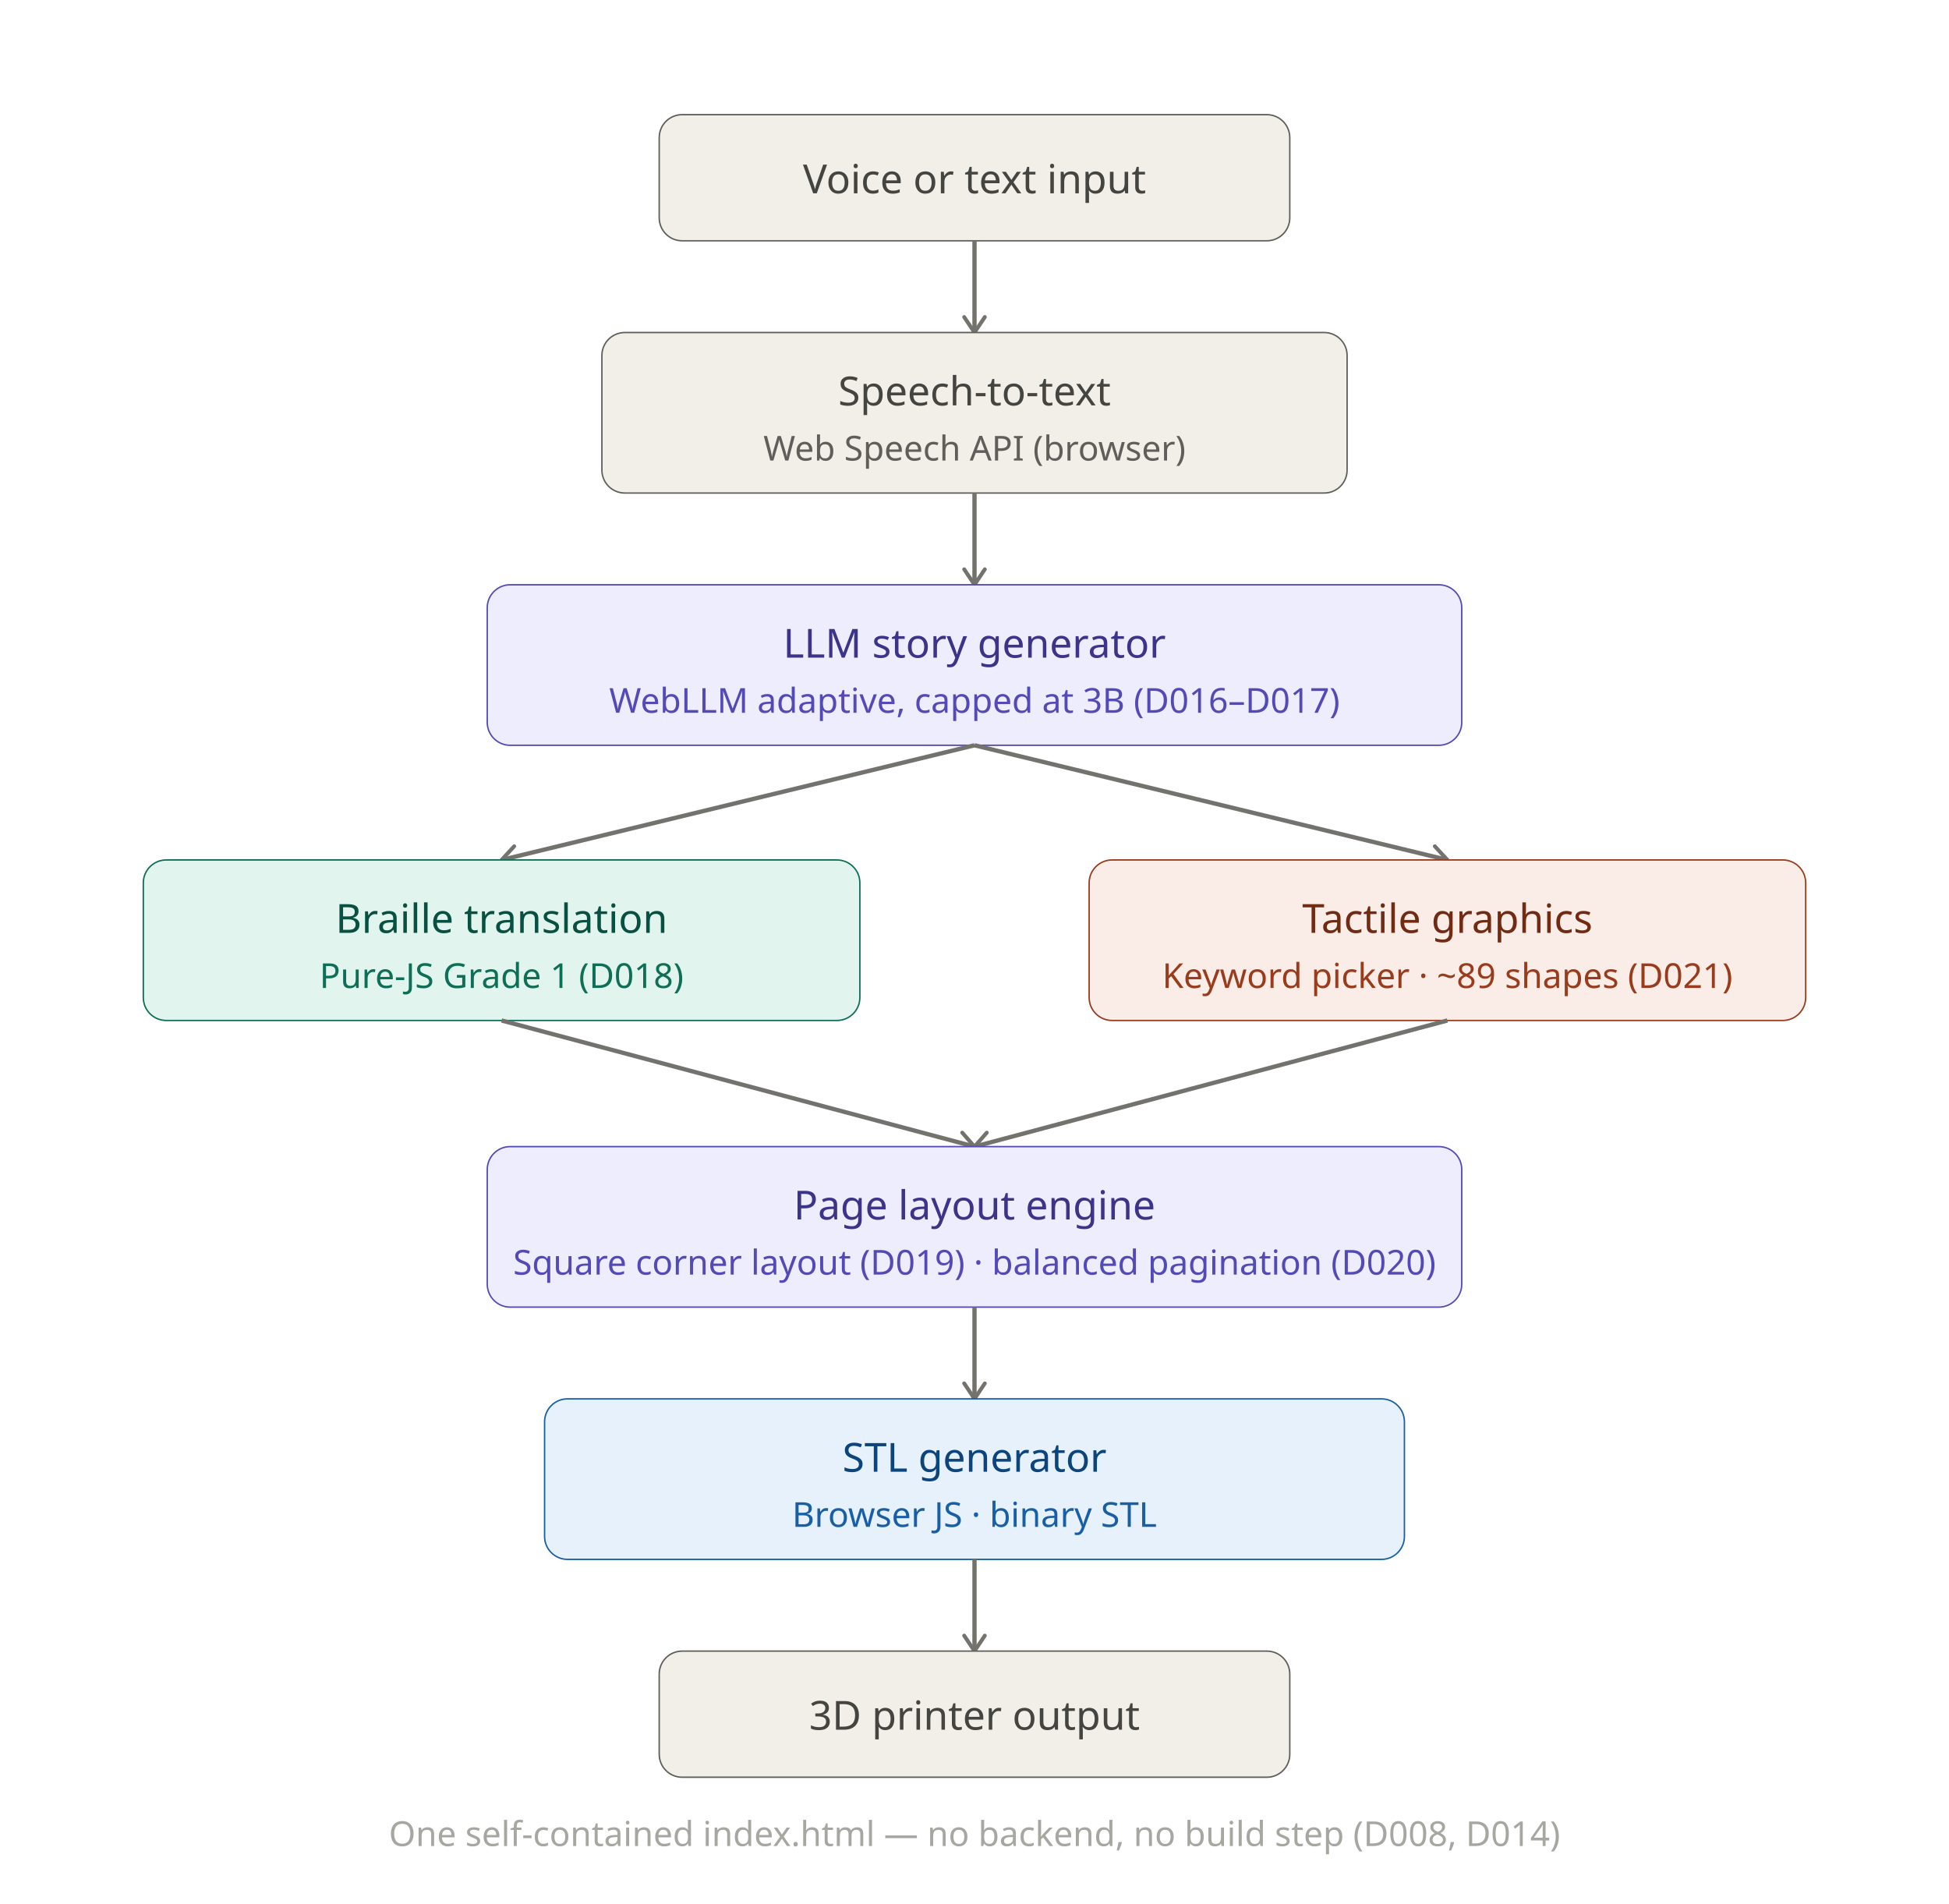
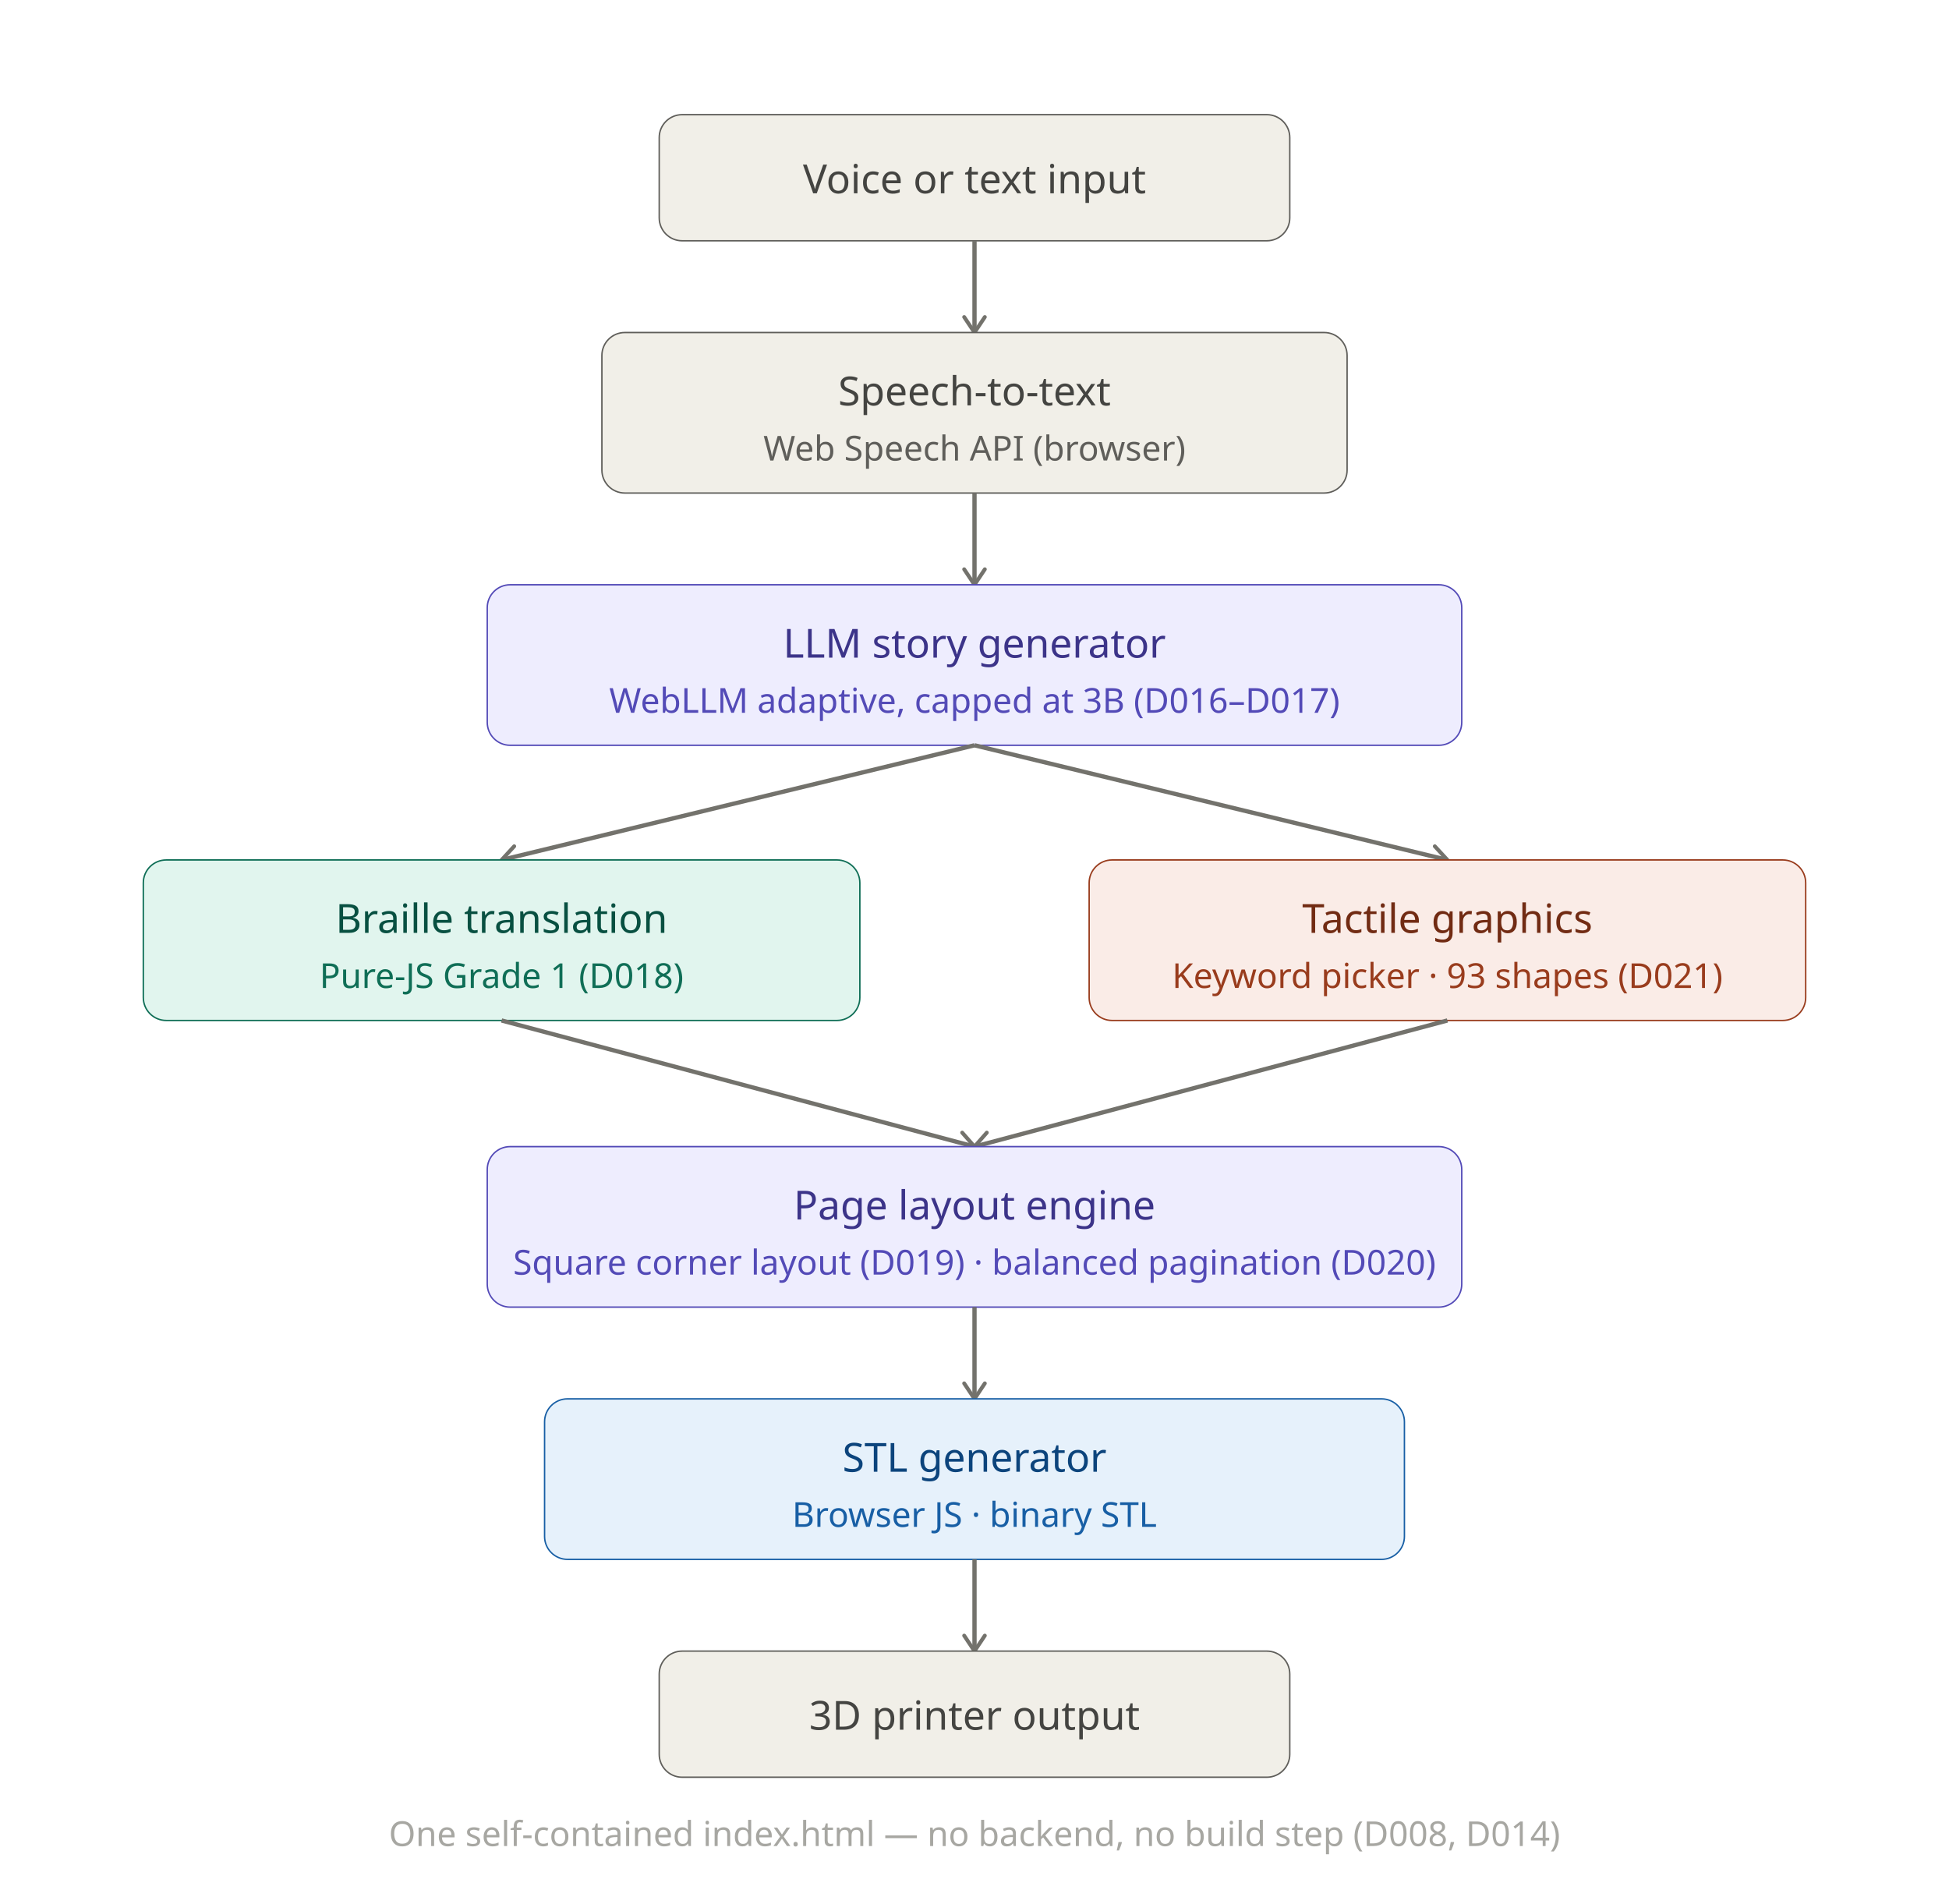
<svg xmlns="http://www.w3.org/2000/svg" width="100%" viewBox="0 0 680 664" role="img">
  <defs>
    <marker id="arrow" viewBox="0 0 10 10" refX="8" refY="5" markerWidth="6" markerHeight="6" orient="auto-start-reverse">
      <path d="M2 1L8 5L2 9" fill="none" stroke="#73726c" stroke-width="1.5" stroke-linecap="round" stroke-linejoin="round" />
    </marker>
  </defs>
  <g>
    <rect x="230" y="40" width="220" height="44" rx="8" fill="#F1EFE8" stroke="#5F5E5A" stroke-width="0.5" />
    <text x="340" y="62" text-anchor="middle" dominant-baseline="central" font-family="sans-serif" font-size="14" font-weight="500" fill="#444441">Voice or text input</text>
  </g>
  <line x1="340" y1="84" x2="340" y2="116" stroke="#73726c" stroke-width="1.5" marker-end="url(#arrow)" />
  <g>
    <rect x="210" y="116" width="260" height="56" rx="8" fill="#F1EFE8" stroke="#5F5E5A" stroke-width="0.5" />
    <text x="340" y="136" text-anchor="middle" dominant-baseline="central" font-family="sans-serif" font-size="14" font-weight="500" fill="#444441">Speech-to-text</text>
    <text x="340" y="156" text-anchor="middle" dominant-baseline="central" font-family="sans-serif" font-size="12" fill="#5F5E5A">Web Speech API (browser)</text>
  </g>
  <line x1="340" y1="172" x2="340" y2="204" stroke="#73726c" stroke-width="1.5" marker-end="url(#arrow)" />
  <g>
    <rect x="170" y="204" width="340" height="56" rx="8" fill="#EEEDFE" stroke="#534AB7" stroke-width="0.5" />
    <text x="340" y="224" text-anchor="middle" dominant-baseline="central" font-family="sans-serif" font-size="14" font-weight="500" fill="#3C3489">LLM story generator</text>
    <text x="340" y="244" text-anchor="middle" dominant-baseline="central" font-family="sans-serif" font-size="12" fill="#534AB7">WebLLM adaptive, capped at 3B (D016–D017)</text>
  </g>
  <path d="M340 260 L175 300" fill="none" stroke="#73726c" stroke-width="1.5" marker-end="url(#arrow)" />
  <path d="M340 260 L505 300" fill="none" stroke="#73726c" stroke-width="1.5" marker-end="url(#arrow)" />
  <g>
    <rect x="50" y="300" width="250" height="56" rx="8" fill="#E1F5EE" stroke="#0F6E56" stroke-width="0.5" />
    <text x="175" y="320" text-anchor="middle" dominant-baseline="central" font-family="sans-serif" font-size="14" font-weight="500" fill="#085041">Braille translation</text>
    <text x="175" y="340" text-anchor="middle" dominant-baseline="central" font-family="sans-serif" font-size="12" fill="#0F6E56">Pure-JS Grade 1 (D018)</text>
  </g>
  <g>
    <rect x="380" y="300" width="250" height="56" rx="8" fill="#FAECE7" stroke="#993C1D" stroke-width="0.5" />
    <text x="505" y="320" text-anchor="middle" dominant-baseline="central" font-family="sans-serif" font-size="14" font-weight="500" fill="#712B13">Tactile graphics</text>
-     <text x="505" y="340" text-anchor="middle" dominant-baseline="central" font-family="sans-serif" font-size="12" fill="#993C1D">Keyword picker · ~89 shapes (D021)</text>
+     <text x="505" y="340" text-anchor="middle" dominant-baseline="central" font-family="sans-serif" font-size="12" fill="#993C1D">Keyword picker · 93 shapes (D021)</text>
  </g>
  <path d="M175 356 L340 400" fill="none" stroke="#73726c" stroke-width="1.5" marker-end="url(#arrow)" />
  <path d="M505 356 L340 400" fill="none" stroke="#73726c" stroke-width="1.5" marker-end="url(#arrow)" />
  <g>
    <rect x="170" y="400" width="340" height="56" rx="8" fill="#EEEDFE" stroke="#534AB7" stroke-width="0.5" />
    <text x="340" y="420" text-anchor="middle" dominant-baseline="central" font-family="sans-serif" font-size="14" font-weight="500" fill="#3C3489">Page layout engine</text>
    <text x="340" y="440" text-anchor="middle" dominant-baseline="central" font-family="sans-serif" font-size="12" fill="#534AB7">Square corner layout (D019) · balanced pagination (D020)</text>
  </g>
  <line x1="340" y1="456" x2="340" y2="488" stroke="#73726c" stroke-width="1.5" marker-end="url(#arrow)" />
  <g>
    <rect x="190" y="488" width="300" height="56" rx="8" fill="#E6F1FB" stroke="#185FA5" stroke-width="0.5" />
    <text x="340" y="508" text-anchor="middle" dominant-baseline="central" font-family="sans-serif" font-size="14" font-weight="500" fill="#0C447C">STL generator</text>
    <text x="340" y="528" text-anchor="middle" dominant-baseline="central" font-family="sans-serif" font-size="12" fill="#185FA5">Browser JS · binary STL</text>
  </g>
  <line x1="340" y1="544" x2="340" y2="576" stroke="#73726c" stroke-width="1.5" marker-end="url(#arrow)" />
  <g>
    <rect x="230" y="576" width="220" height="44" rx="8" fill="#F1EFE8" stroke="#5F5E5A" stroke-width="0.5" />
    <text x="340" y="598" text-anchor="middle" dominant-baseline="central" font-family="sans-serif" font-size="14" font-weight="500" fill="#444441">3D printer output</text>
  </g>
  <text x="340" y="644" text-anchor="middle" font-family="sans-serif" font-size="12" fill="#82817A" opacity="0.7">One self-contained index.html — no backend, no build step (D008, D014)</text>
</svg>
